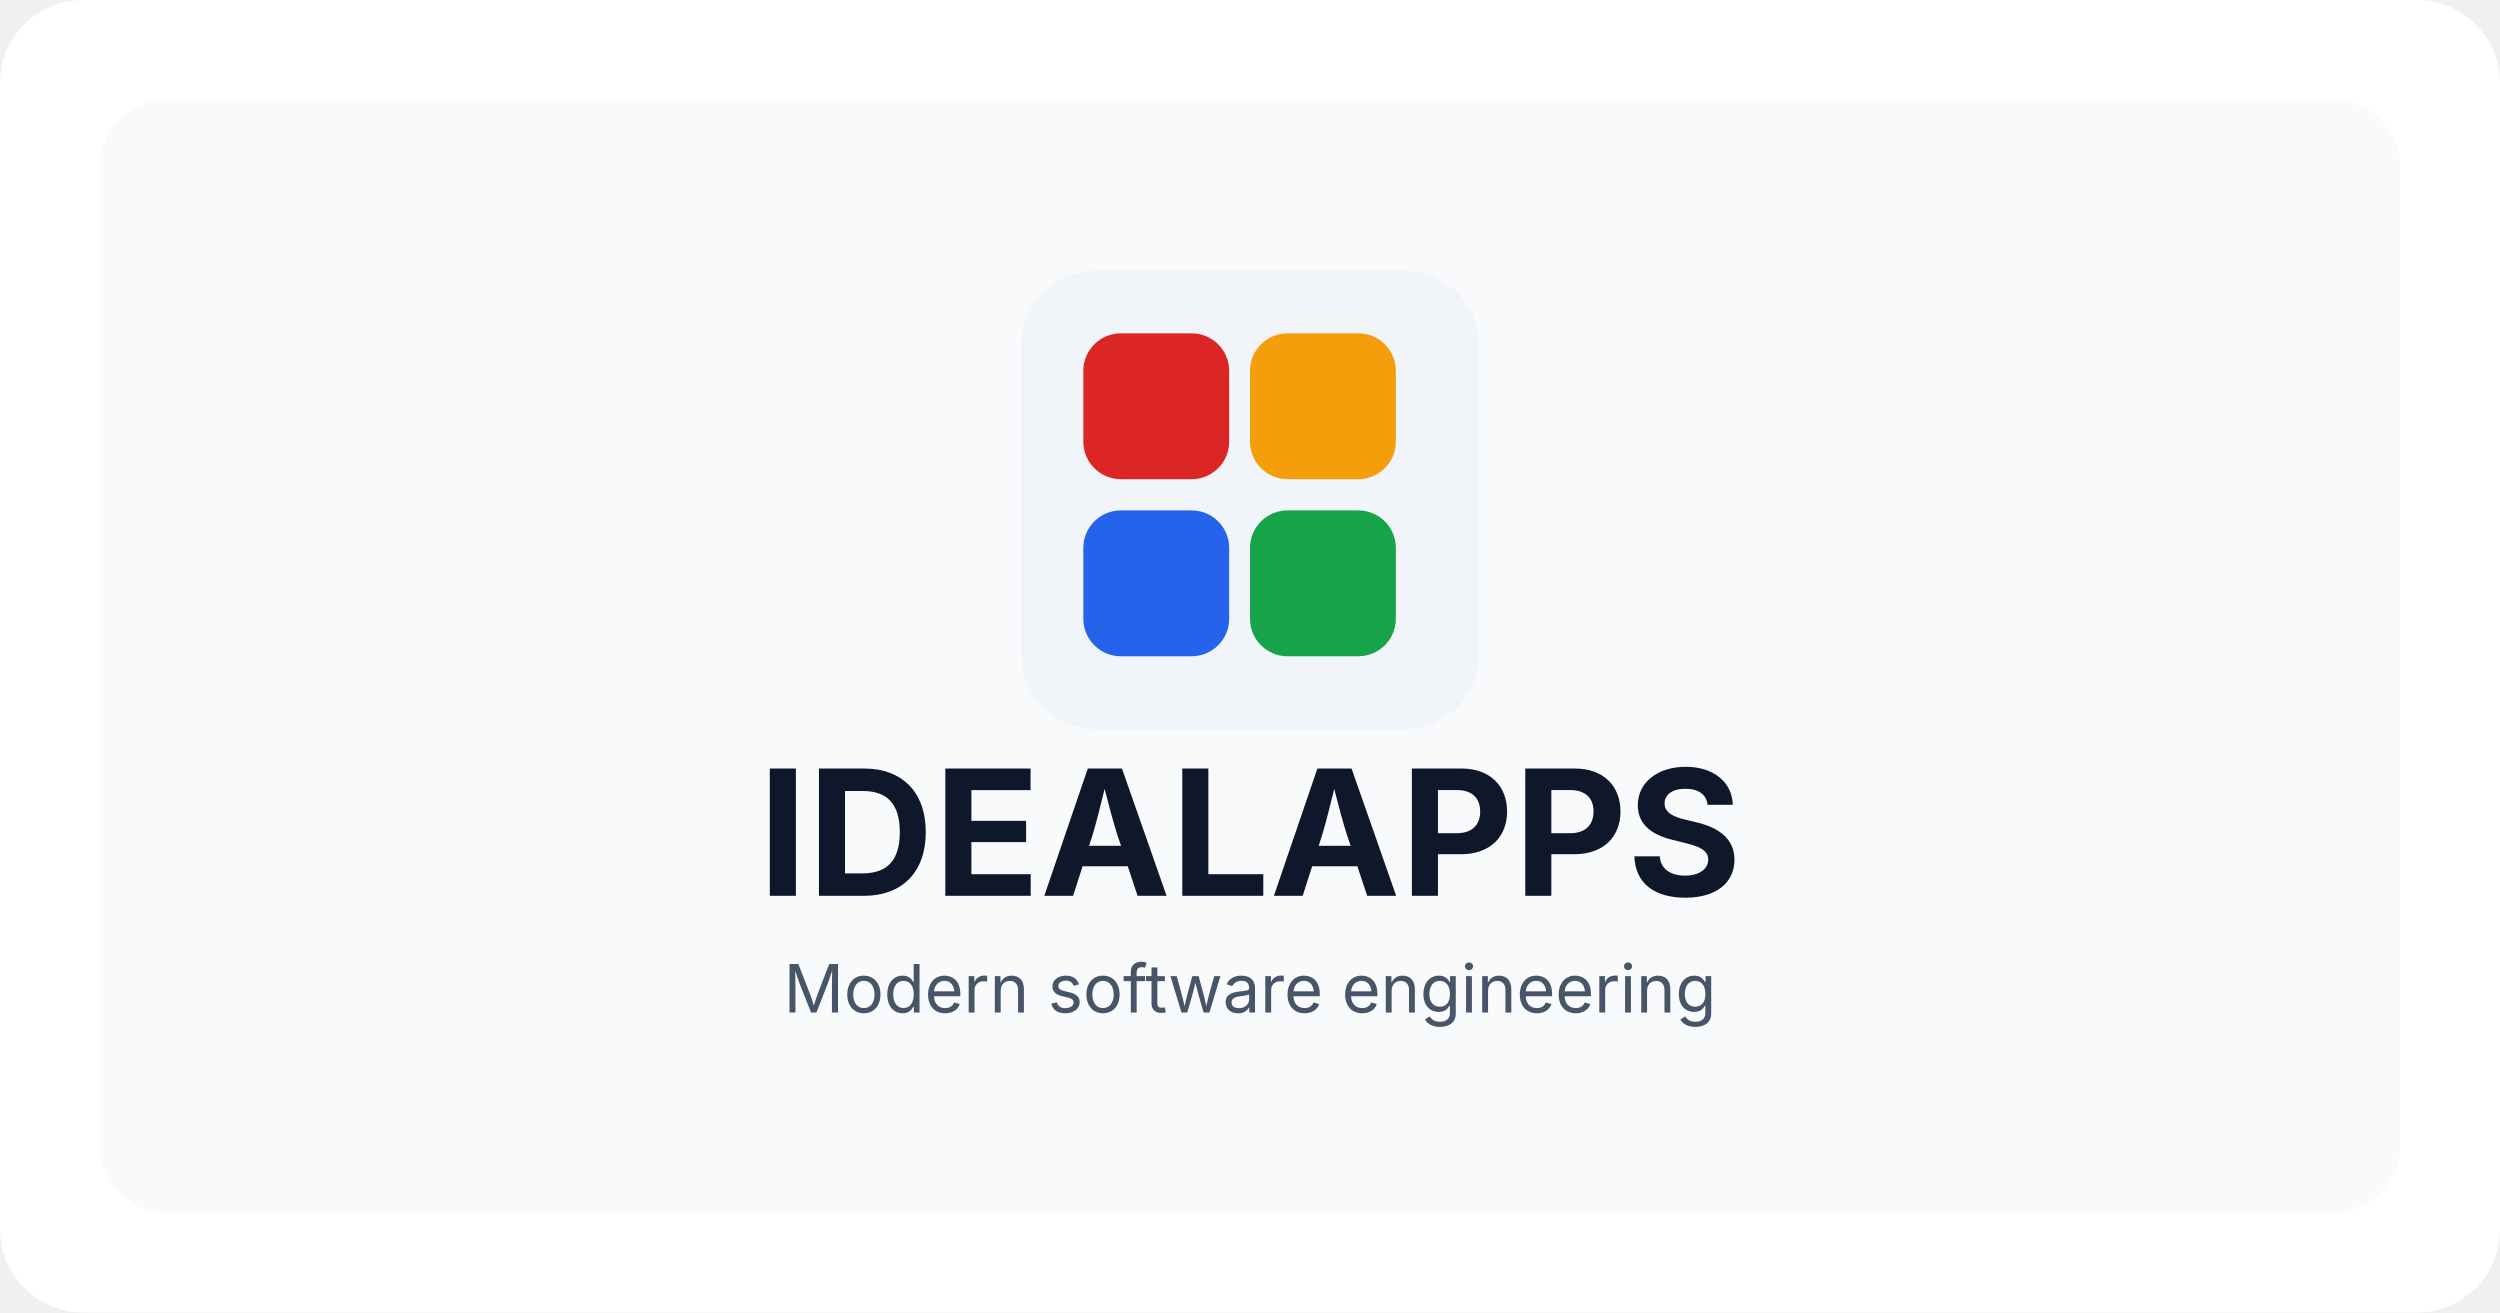
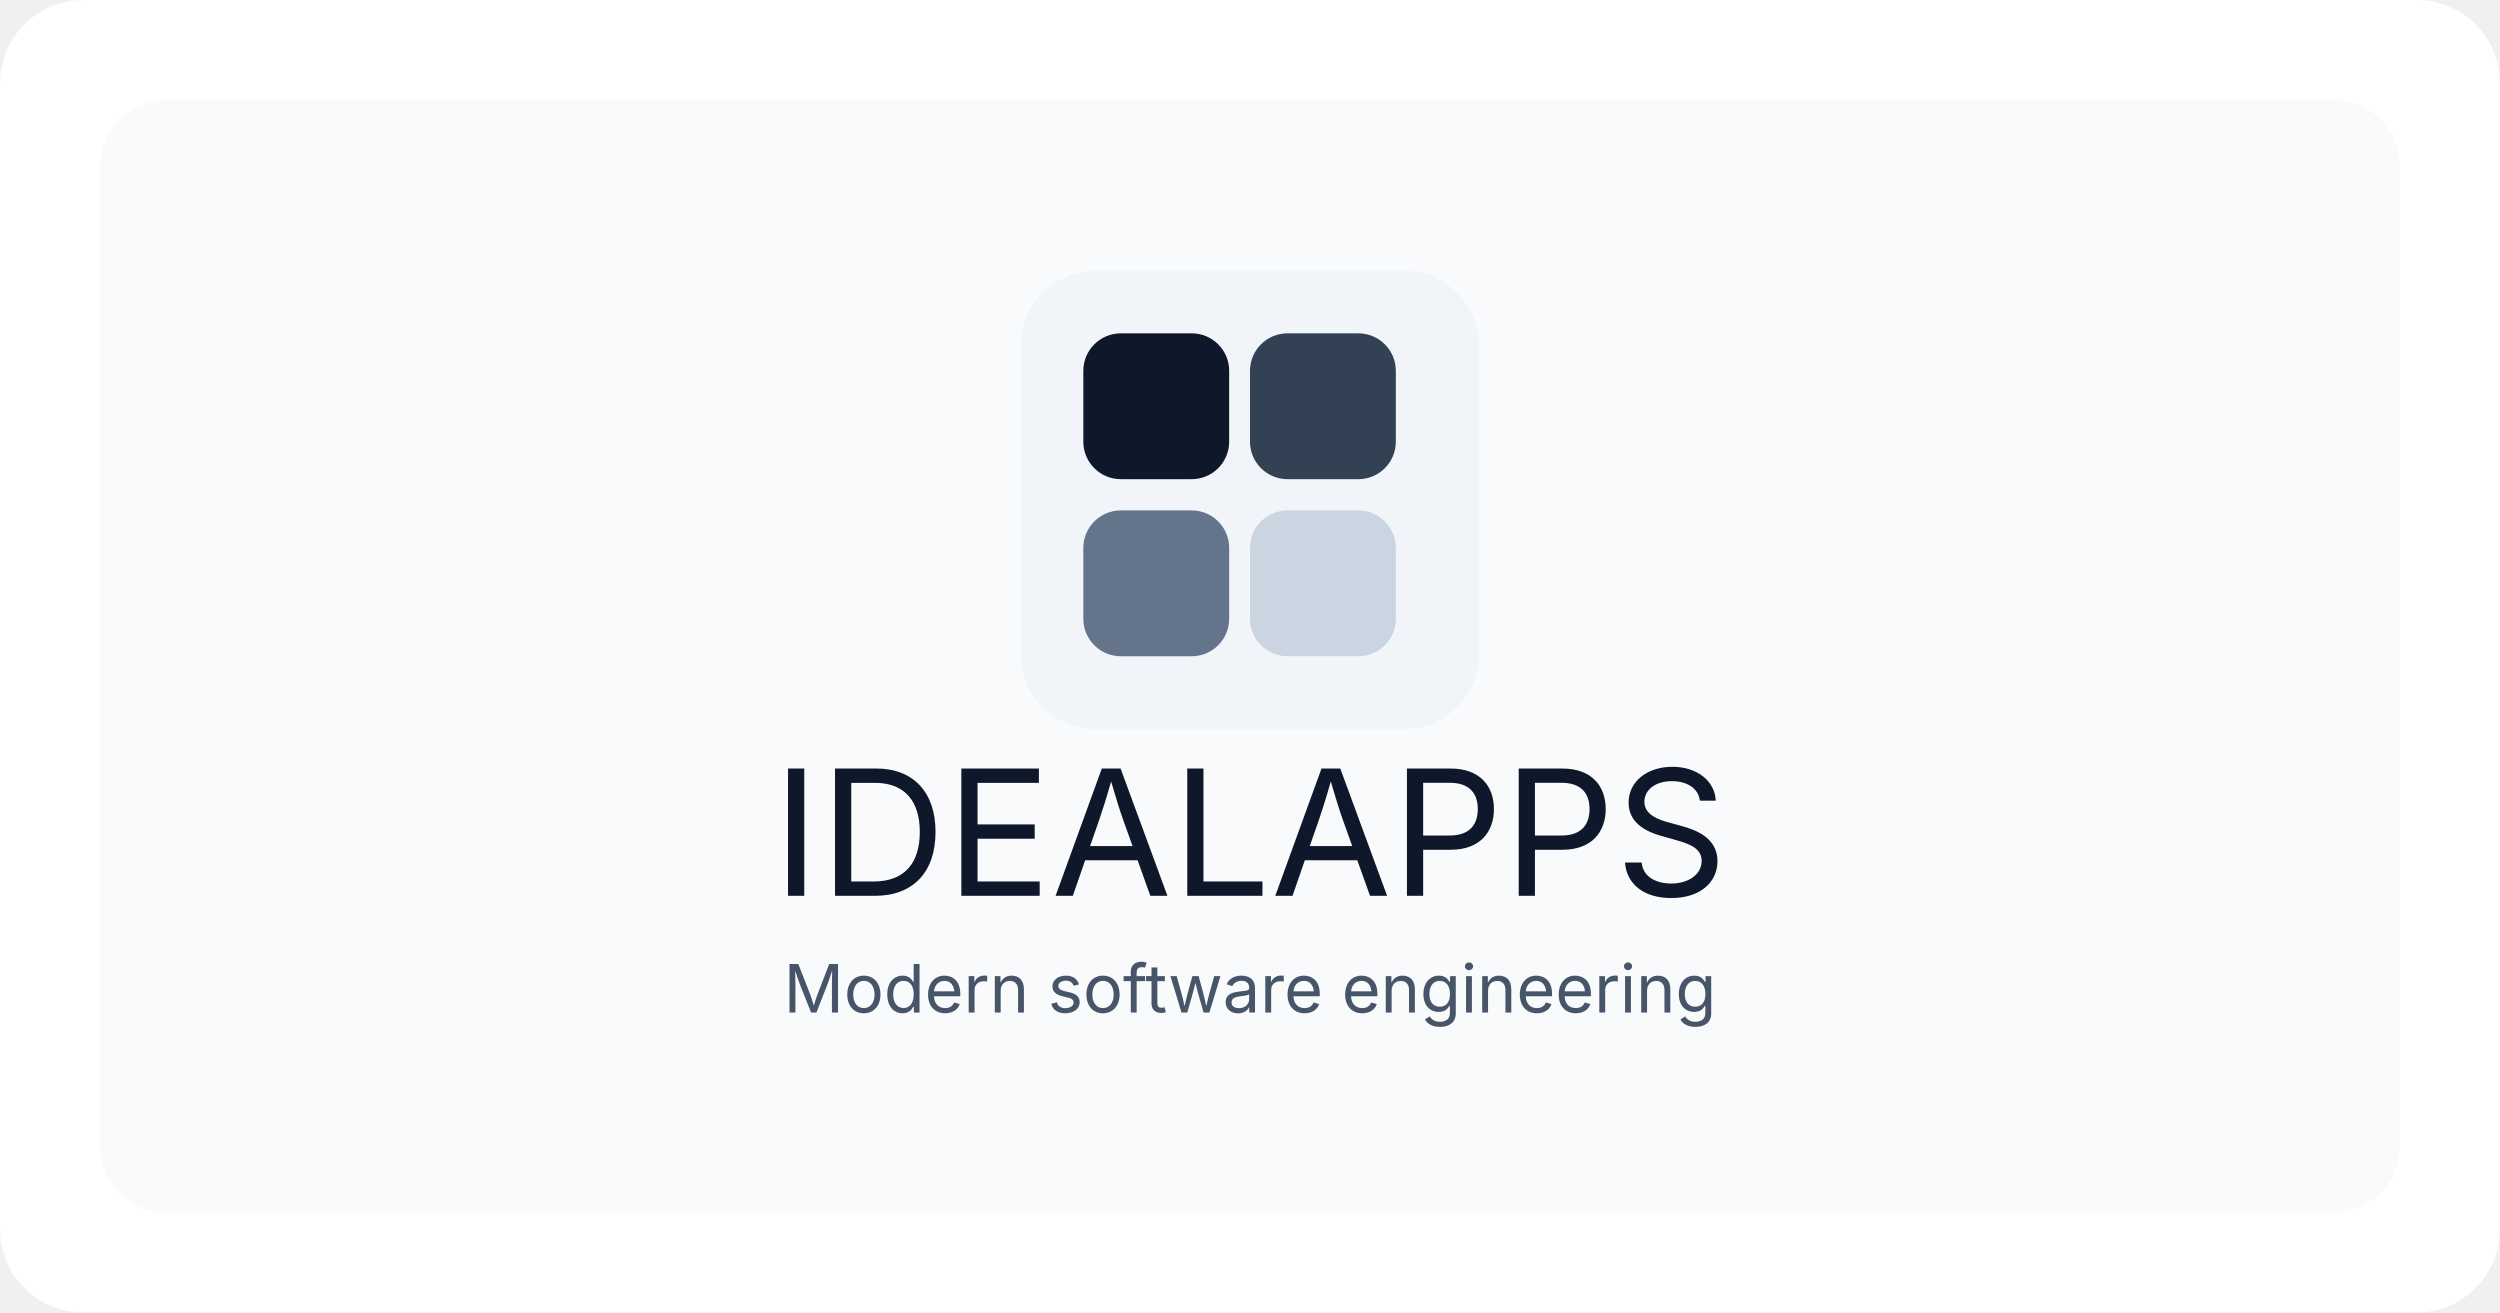
<svg xmlns="http://www.w3.org/2000/svg" width="1200" height="630" viewBox="0 0 1200 630" fill="none">
  <rect width="1200" height="630" rx="40" fill="#FFFFFF" />
  <rect x="48" y="48" width="1104" height="534" rx="32" fill="#F8FAFC" />
  <rect x="490" y="130" width="220" height="220" rx="36" fill="#F1F5F9" />
-   <rect x="520" y="160" width="70" height="70" rx="18" fill="#DC2626" />
-   <rect x="600" y="160" width="70" height="70" rx="18" fill="#F59E0B" />
-   <rect x="520" y="245" width="70" height="70" rx="18" fill="#2563EB" />
-   <rect x="600" y="245" width="70" height="70" rx="18" fill="#16A34A" />
-   <text x="600" y="430" text-anchor="middle" fill="#0F172A" font-family="Inter, Arial, sans-serif" font-size="84" font-weight="700">IDEALAPPS</text>
+   <rect x="520" y="160" width="70" height="70" rx="18" fill="#0F172A" />
+   <rect x="600" y="160" width="70" height="70" rx="18" fill="#334155" />
+   <rect x="520" y="245" width="70" height="70" rx="18" fill="#64748B" />
+   <rect x="600" y="245" width="70" height="70" rx="18" fill="#CBD5E1" />
+   <text x="600" y="430" text-anchor="middle" fill="#0F172A" font-family="Inter, Arial, sans-serif" font-size="84" font-weight="400">IDEALAPPS</text>
  <text x="600" y="486" text-anchor="middle" fill="#475569" font-family="Inter, Arial, sans-serif" font-size="32">Modern software engineering</text>
</svg>
